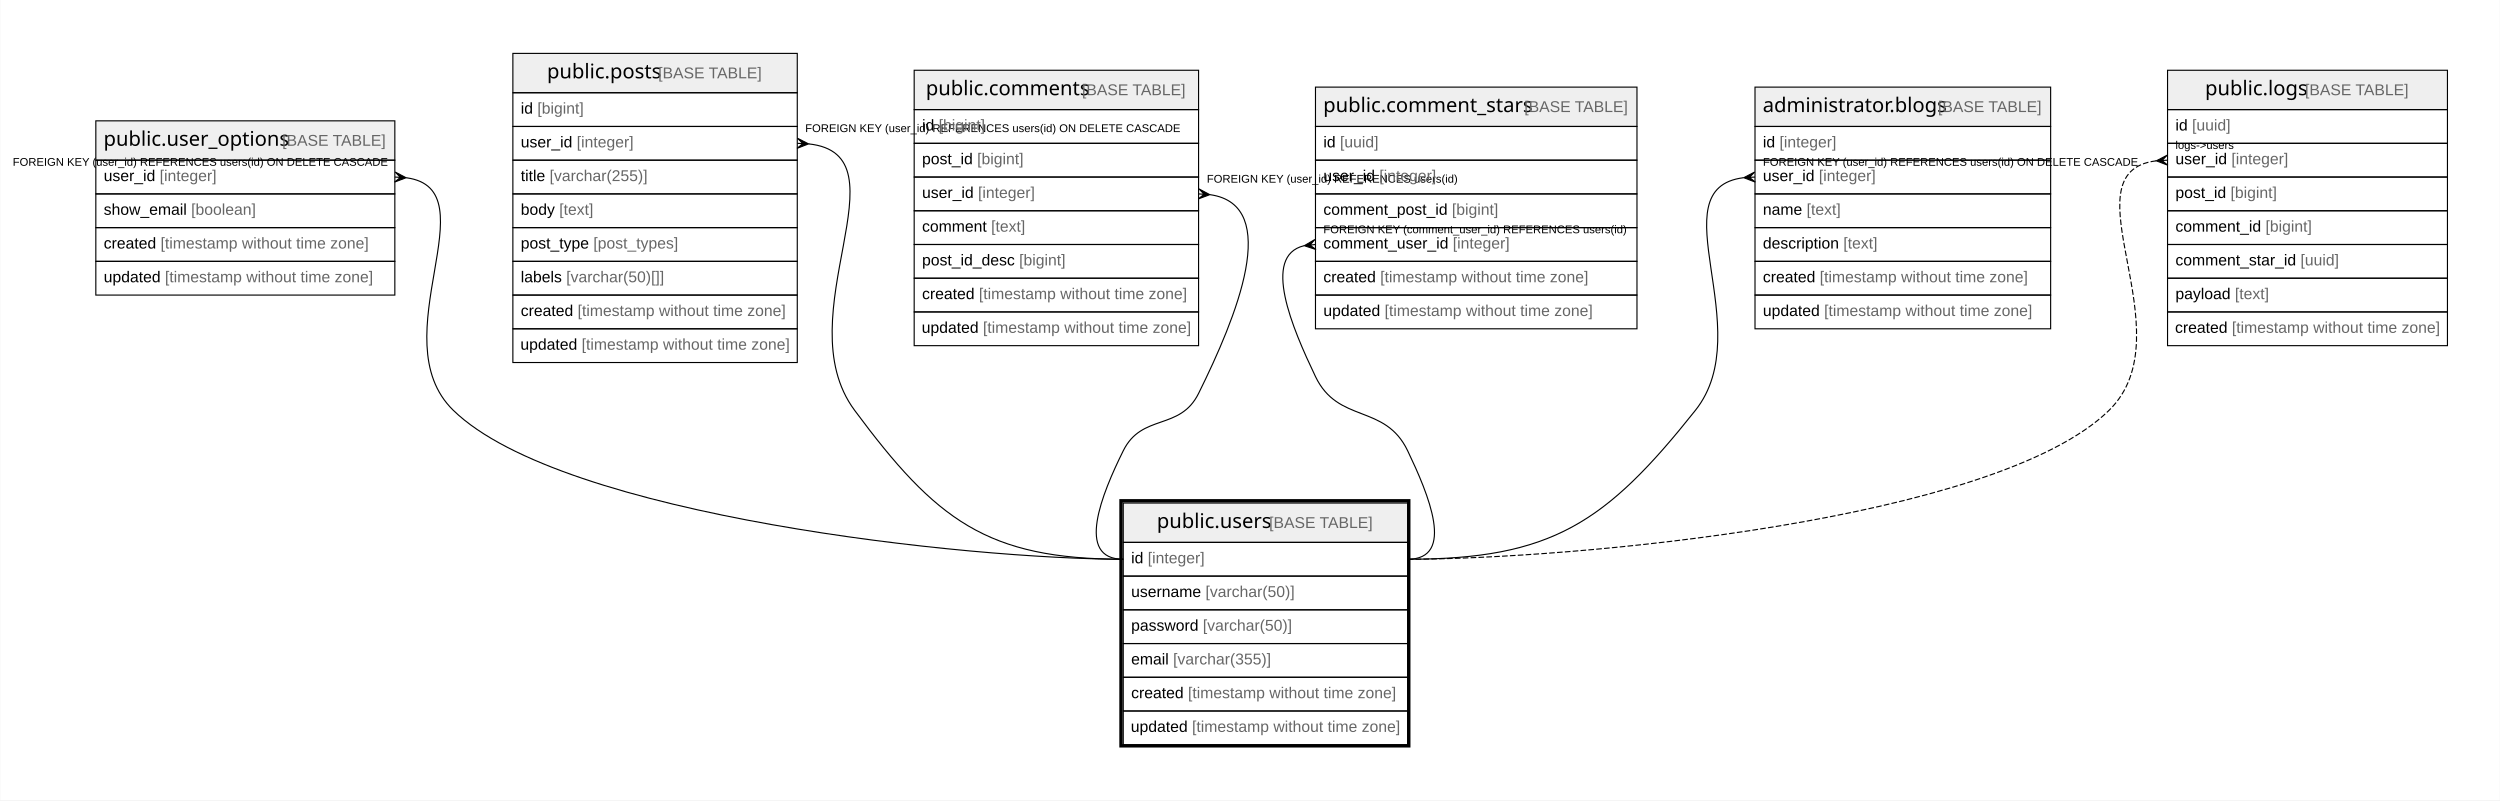
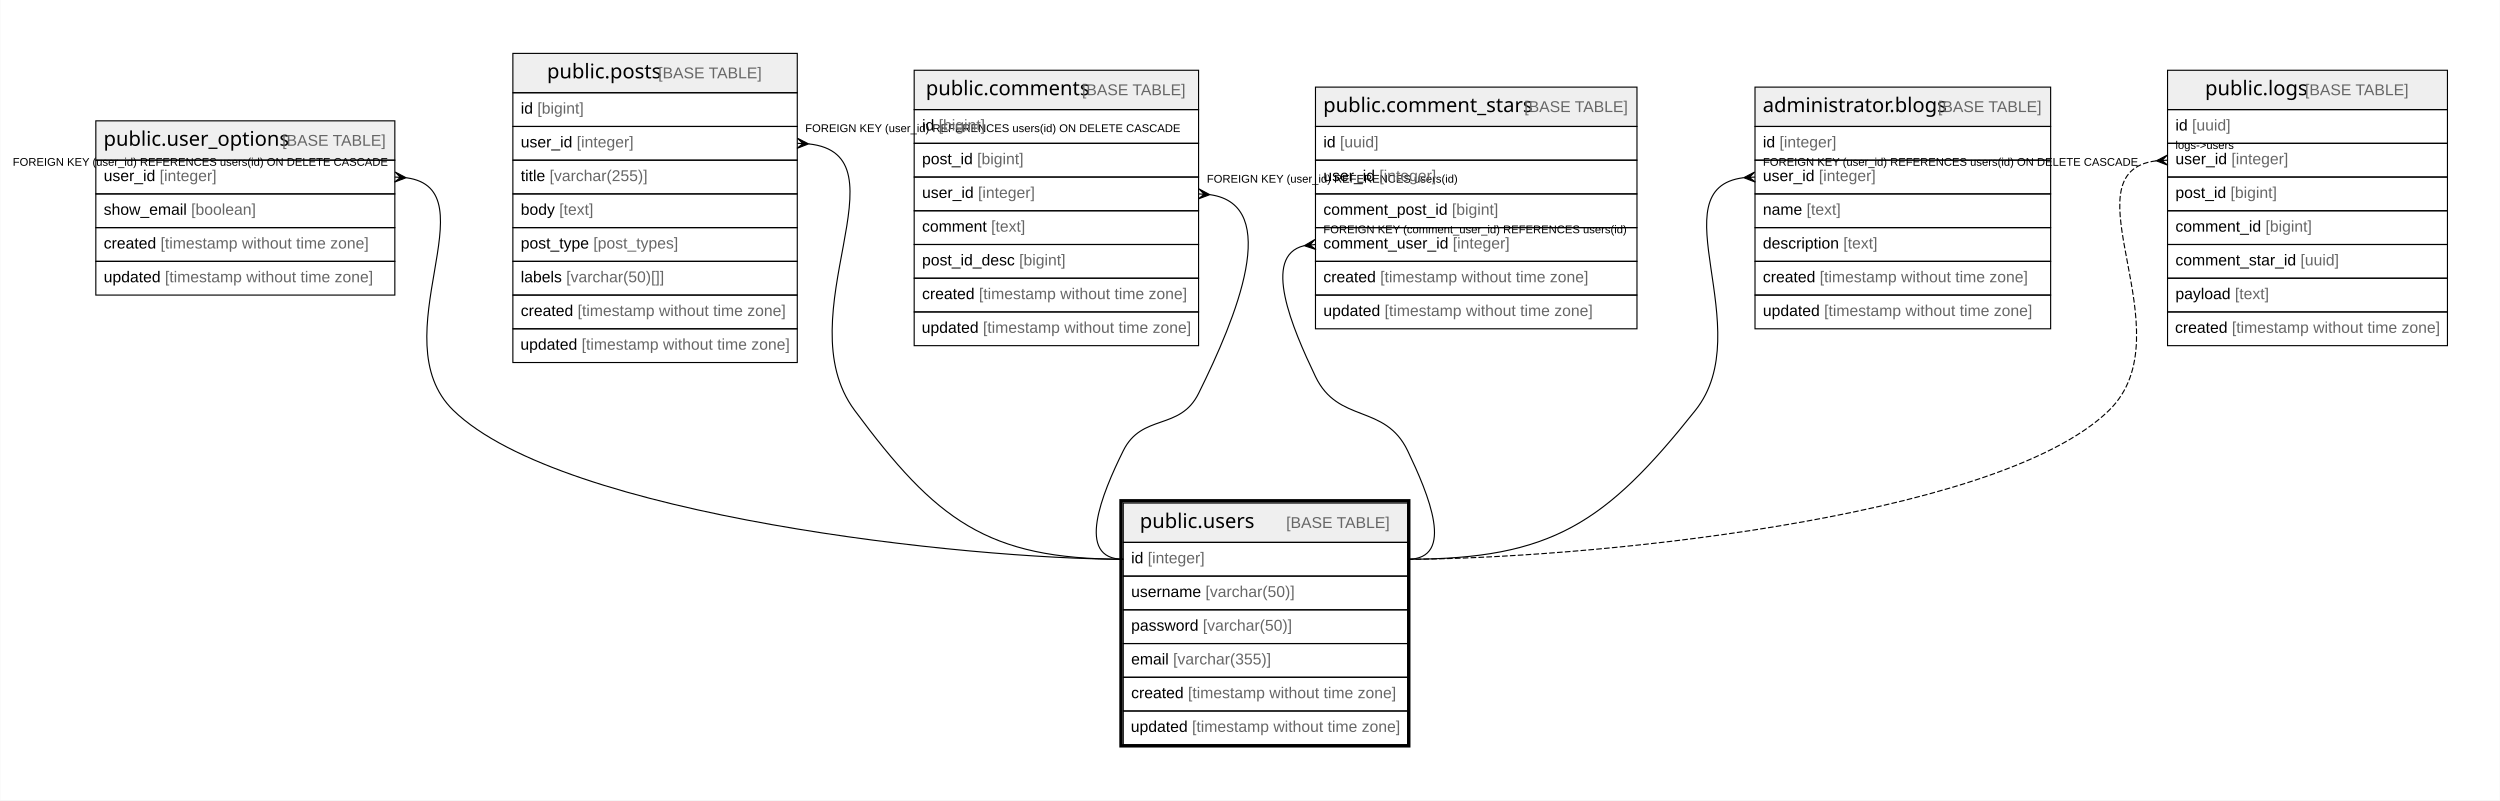
<svg xmlns="http://www.w3.org/2000/svg" width="2224pt" height="712pt" viewBox="0.00 0.00 2223.50 712.00">
  <g id="graph0" class="graph" transform="scale(1 1) rotate(0) translate(4 708)">
    <polygon fill="#ffffff" stroke="transparent" points="-4,4 -4,-708 2219.5,-708 2219.5,4 -4,4" />
    <g id="node1" class="node">
      <polygon fill="#efefef" stroke="transparent" points="995,-225.5 995,-260.5 1248,-260.5 1248,-225.5 995,-225.5" />
      <polygon fill="none" stroke="#000000" points="995,-225.5 995,-260.5 1248,-260.5 1248,-225.5 995,-225.5" />
-       <text text-anchor="start" x="1024.866" y="-238.3" font-family="Arial Bold" font-size="18.00" fill="#000000">public.users</text>
-       <text text-anchor="start" x="1120.88" y="-238.3" font-family="Arial" font-size="14.00" fill="#000000"> </text>
-       <text text-anchor="start" x="1124.771" y="-238.3" font-family="Arial" font-size="14.00" fill="#666666">[BASE TABLE]</text>
+       <text text-anchor="start" x="1009.709" y="-238.3" font-family="Arial Bold" font-size="18.00" fill="#000000">public.users</text>
+       <text text-anchor="start" x="1105.723" y="-238.3" font-family="Arial" font-size="14.00" fill="#000000">    </text>
+       <text text-anchor="start" x="1139.928" y="-238.3" font-family="Arial" font-size="14.00" fill="#666666">[BASE TABLE]</text>
      <polygon fill="none" stroke="#000000" points="995,-195.5 995,-225.5 1248,-225.5 1248,-195.5 995,-195.5" />
      <text text-anchor="start" x="1002" y="-206.9" font-family="Arial" font-size="14.00" fill="#000000">id </text>
      <text text-anchor="start" x="1016.78" y="-206.9" font-family="Arial" font-size="14.00" fill="#666666">[integer]</text>
      <polygon fill="none" stroke="#000000" points="995,-165.5 995,-195.5 1248,-195.5 1248,-165.5 995,-165.5" />
      <text text-anchor="start" x="1002" y="-176.9" font-family="Arial" font-size="14.00" fill="#000000">username </text>
      <text text-anchor="start" x="1068.125" y="-176.9" font-family="Arial" font-size="14.00" fill="#666666">[varchar(50)]</text>
      <polygon fill="none" stroke="#000000" points="995,-135.5 995,-165.5 1248,-165.5 1248,-135.5 995,-135.5" />
      <text text-anchor="start" x="1002" y="-146.9" font-family="Arial" font-size="14.00" fill="#000000">password </text>
      <text text-anchor="start" x="1065.788" y="-146.9" font-family="Arial" font-size="14.00" fill="#666666">[varchar(50)]</text>
      <polygon fill="none" stroke="#000000" points="995,-105.5 995,-135.5 1248,-135.5 1248,-105.5 995,-105.5" />
      <text text-anchor="start" x="1002" y="-116.9" font-family="Arial" font-size="14.00" fill="#000000">email </text>
      <text text-anchor="start" x="1039.33" y="-116.9" font-family="Arial" font-size="14.00" fill="#666666">[varchar(355)]</text>
      <polygon fill="none" stroke="#000000" points="995,-75.5 995,-105.5 1248,-105.5 1248,-75.5 995,-75.5" />
      <text text-anchor="start" x="1002" y="-86.9" font-family="Arial" font-size="14.00" fill="#000000">created </text>
      <text text-anchor="start" x="1052.572" y="-86.9" font-family="Arial" font-size="14.00" fill="#666666">[timestamp without time zone]</text>
      <polygon fill="none" stroke="#000000" points="995,-45.5 995,-75.5 1248,-75.5 1248,-45.5 995,-45.5" />
      <text text-anchor="start" x="1001.692" y="-56.9" font-family="Arial" font-size="14.00" fill="#000000">updated </text>
      <text text-anchor="start" x="1056.168" y="-56.9" font-family="Arial" font-size="14.00" fill="#666666">[timestamp without time zone]</text>
      <polygon fill="none" stroke="#000000" stroke-width="3" points="993,-44.5 993,-262.5 1249,-262.5 1249,-44.5 993,-44.5" />
    </g>
    <g id="node2" class="node">
      <polygon fill="#efefef" stroke="transparent" points="81,-565.5 81,-600.5 347,-600.5 347,-565.5 81,-565.5" />
      <polygon fill="none" stroke="#000000" points="81,-565.5 81,-600.5 347,-600.5 347,-565.5 81,-565.5" />
      <text text-anchor="start" x="87.853" y="-578.3" font-family="Arial Bold" font-size="18.00" fill="#000000">public.user_options</text>
      <text text-anchor="start" x="242.894" y="-578.3" font-family="Arial" font-size="14.00" fill="#000000"> </text>
      <text text-anchor="start" x="246.784" y="-578.3" font-family="Arial" font-size="14.00" fill="#666666">[BASE TABLE]</text>
      <polygon fill="none" stroke="#000000" points="81,-535.5 81,-565.5 347,-565.5 347,-535.5 81,-535.5" />
      <text text-anchor="start" x="88" y="-546.9" font-family="Arial" font-size="14.00" fill="#000000">user_id </text>
      <text text-anchor="start" x="137.788" y="-546.9" font-family="Arial" font-size="14.00" fill="#666666">[integer]</text>
      <polygon fill="none" stroke="#000000" points="81,-505.5 81,-535.5 347,-535.5 347,-505.5 81,-505.5" />
      <text text-anchor="start" x="88" y="-516.9" font-family="Arial" font-size="14.00" fill="#000000">show_email </text>
      <text text-anchor="start" x="165.784" y="-516.9" font-family="Arial" font-size="14.00" fill="#666666">[boolean]</text>
      <polygon fill="none" stroke="#000000" points="81,-475.5 81,-505.5 347,-505.5 347,-475.5 81,-475.5" />
      <text text-anchor="start" x="88" y="-486.9" font-family="Arial" font-size="14.00" fill="#000000">created </text>
      <text text-anchor="start" x="138.572" y="-486.9" font-family="Arial" font-size="14.00" fill="#666666">[timestamp without time zone]</text>
      <polygon fill="none" stroke="#000000" points="81,-445.5 81,-475.5 347,-475.5 347,-445.5 81,-445.5" />
      <text text-anchor="start" x="88" y="-456.9" font-family="Arial" font-size="14.00" fill="#000000">updated </text>
      <text text-anchor="start" x="142.477" y="-456.9" font-family="Arial" font-size="14.00" fill="#666666">[timestamp without time zone]</text>
    </g>
    <g id="edge1" class="edge">
      <path fill="none" stroke="#000000" d="M357.22,-549.867C433.66,-539.585 333.539,-406.73 399,-343 496.215,-248.355 859.322,-210.5 995,-210.5" />
      <polygon fill="#000000" stroke="#000000" points="356.981,-549.881 346.722,-546.009 351.99,-550.191 347,-550.5 347,-550.5 347,-550.5 351.99,-550.191 347.278,-554.991 356.981,-549.881 356.981,-549.881" />
      <text text-anchor="start" x="7.053" y="-560.5" font-family="Arial" font-size="10.00" fill="#000000">FOREIGN KEY (user_id) REFERENCES users(id) ON DELETE CASCADE</text>
    </g>
    <g id="node3" class="node">
      <polygon fill="#efefef" stroke="transparent" points="452,-625.5 452,-660.5 705,-660.5 705,-625.5 452,-625.5" />
      <polygon fill="none" stroke="#000000" points="452,-625.5 452,-660.5 705,-660.5 705,-625.5 452,-625.5" />
      <text text-anchor="start" x="482.361" y="-638.3" font-family="Arial Bold" font-size="18.00" fill="#000000">public.posts</text>
      <text text-anchor="start" x="577.385" y="-638.3" font-family="Arial" font-size="14.00" fill="#000000"> </text>
      <text text-anchor="start" x="581.276" y="-638.3" font-family="Arial" font-size="14.00" fill="#666666">[BASE TABLE]</text>
      <polygon fill="none" stroke="#000000" points="452,-595.5 452,-625.5 705,-625.5 705,-595.5 452,-595.5" />
      <text text-anchor="start" x="459" y="-606.9" font-family="Arial" font-size="14.00" fill="#000000">id </text>
      <text text-anchor="start" x="473.78" y="-606.9" font-family="Arial" font-size="14.00" fill="#666666">[bigint]</text>
      <polygon fill="none" stroke="#000000" points="452,-565.5 452,-595.5 705,-595.5 705,-565.5 452,-565.5" />
      <text text-anchor="start" x="459" y="-576.9" font-family="Arial" font-size="14.00" fill="#000000">user_id </text>
      <text text-anchor="start" x="508.788" y="-576.9" font-family="Arial" font-size="14.00" fill="#666666">[integer]</text>
      <polygon fill="none" stroke="#000000" points="452,-535.5 452,-565.5 705,-565.5 705,-535.5 452,-535.5" />
      <text text-anchor="start" x="459" y="-546.9" font-family="Arial" font-size="14.00" fill="#000000">title </text>
      <text text-anchor="start" x="484.668" y="-546.9" font-family="Arial" font-size="14.00" fill="#666666">[varchar(255)]</text>
      <polygon fill="none" stroke="#000000" points="452,-505.5 452,-535.5 705,-535.5 705,-505.5 452,-505.5" />
      <text text-anchor="start" x="459" y="-516.9" font-family="Arial" font-size="14.00" fill="#000000">body </text>
      <text text-anchor="start" x="493.238" y="-516.9" font-family="Arial" font-size="14.00" fill="#666666">[text]</text>
      <polygon fill="none" stroke="#000000" points="452,-475.5 452,-505.5 705,-505.5 705,-475.5 452,-475.5" />
      <text text-anchor="start" x="459" y="-486.9" font-family="Arial" font-size="14.00" fill="#000000">post_type </text>
      <text text-anchor="start" x="523.585" y="-486.9" font-family="Arial" font-size="14.00" fill="#666666">[post_types]</text>
      <polygon fill="none" stroke="#000000" points="452,-445.5 452,-475.5 705,-475.5 705,-445.5 452,-445.5" />
      <text text-anchor="start" x="459" y="-456.9" font-family="Arial" font-size="14.00" fill="#000000">labels </text>
      <text text-anchor="start" x="499.452" y="-456.9" font-family="Arial" font-size="14.00" fill="#666666">[varchar(50)[]]</text>
      <polygon fill="none" stroke="#000000" points="452,-415.5 452,-445.5 705,-445.5 705,-415.5 452,-415.5" />
      <text text-anchor="start" x="459" y="-426.9" font-family="Arial" font-size="14.00" fill="#000000">created </text>
      <text text-anchor="start" x="509.572" y="-426.9" font-family="Arial" font-size="14.00" fill="#666666">[timestamp without time zone]</text>
      <polygon fill="none" stroke="#000000" points="452,-385.5 452,-415.5 705,-415.5 705,-385.5 452,-385.5" />
      <text text-anchor="start" x="458.692" y="-396.9" font-family="Arial" font-size="14.00" fill="#000000">updated </text>
      <text text-anchor="start" x="513.168" y="-396.9" font-family="Arial" font-size="14.00" fill="#666666">[timestamp without time zone]</text>
    </g>
    <g id="edge2" class="edge">
      <path fill="none" stroke="#000000" d="M715.011,-580.009C805.114,-570.558 693.829,-426.841 756,-343 828.342,-245.441 873.546,-210.5 995,-210.5" />
      <polygon fill="#000000" stroke="#000000" points="714.988,-580.01 704.78,-576.005 709.994,-580.255 705,-580.5 705,-580.5 705,-580.5 709.994,-580.255 705.22,-584.995 714.988,-580.01 714.988,-580.01" />
      <text text-anchor="start" x="712.053" y="-590.5" font-family="Arial" font-size="10.00" fill="#000000">FOREIGN KEY (user_id) REFERENCES users(id) ON DELETE CASCADE</text>
    </g>
    <g id="node4" class="node">
      <polygon fill="#efefef" stroke="transparent" points="809,-610.5 809,-645.5 1062,-645.5 1062,-610.5 809,-610.5" />
      <polygon fill="none" stroke="#000000" points="809,-610.5 809,-645.5 1062,-645.5 1062,-610.5 809,-610.5" />
      <text text-anchor="start" x="819.366" y="-623.3" font-family="Arial Bold" font-size="18.00" fill="#000000">public.comments</text>
      <text text-anchor="start" x="954.38" y="-623.3" font-family="Arial" font-size="14.00" fill="#000000"> </text>
      <text text-anchor="start" x="958.271" y="-623.3" font-family="Arial" font-size="14.00" fill="#666666">[BASE TABLE]</text>
      <polygon fill="none" stroke="#000000" points="809,-580.5 809,-610.5 1062,-610.5 1062,-580.5 809,-580.5" />
      <text text-anchor="start" x="816" y="-591.9" font-family="Arial" font-size="14.00" fill="#000000">id </text>
      <text text-anchor="start" x="830.78" y="-591.9" font-family="Arial" font-size="14.00" fill="#666666">[bigint]</text>
      <polygon fill="none" stroke="#000000" points="809,-550.5 809,-580.5 1062,-580.5 1062,-550.5 809,-550.5" />
      <text text-anchor="start" x="816" y="-561.9" font-family="Arial" font-size="14.00" fill="#000000">post_id </text>
      <text text-anchor="start" x="865.018" y="-561.9" font-family="Arial" font-size="14.00" fill="#666666">[bigint]</text>
      <polygon fill="none" stroke="#000000" points="809,-520.5 809,-550.5 1062,-550.5 1062,-520.5 809,-520.5" />
      <text text-anchor="start" x="816" y="-531.9" font-family="Arial" font-size="14.00" fill="#000000">user_id </text>
      <text text-anchor="start" x="865.788" y="-531.9" font-family="Arial" font-size="14.00" fill="#666666">[integer]</text>
      <polygon fill="none" stroke="#000000" points="809,-490.5 809,-520.5 1062,-520.5 1062,-490.5 809,-490.5" />
      <text text-anchor="start" x="816" y="-501.9" font-family="Arial" font-size="14.00" fill="#000000">comment </text>
      <text text-anchor="start" x="877.45" y="-501.9" font-family="Arial" font-size="14.00" fill="#666666">[text]</text>
      <polygon fill="none" stroke="#000000" points="809,-460.5 809,-490.5 1062,-490.5 1062,-460.5 809,-460.5" />
      <text text-anchor="start" x="816" y="-471.9" font-family="Arial" font-size="14.00" fill="#000000">post_id_desc </text>
      <text text-anchor="start" x="902.366" y="-471.9" font-family="Arial" font-size="14.00" fill="#666666">[bigint]</text>
      <polygon fill="none" stroke="#000000" points="809,-430.5 809,-460.5 1062,-460.5 1062,-430.5 809,-430.5" />
      <text text-anchor="start" x="816" y="-441.9" font-family="Arial" font-size="14.00" fill="#000000">created </text>
      <text text-anchor="start" x="866.572" y="-441.9" font-family="Arial" font-size="14.00" fill="#666666">[timestamp without time zone]</text>
      <polygon fill="none" stroke="#000000" points="809,-400.5 809,-430.5 1062,-430.5 1062,-400.5 809,-400.5" />
      <text text-anchor="start" x="815.692" y="-411.9" font-family="Arial" font-size="14.00" fill="#000000">updated </text>
      <text text-anchor="start" x="870.168" y="-411.9" font-family="Arial" font-size="14.00" fill="#666666">[timestamp without time zone]</text>
    </g>
    <g id="edge3" class="edge">
      <path fill="none" stroke="#000000" d="M1072.298,-534.811C1136.796,-525.566 1095.387,-425.372 1062,-358 1045.383,-324.468 1011.617,-340.532 995,-307 975.956,-268.571 952.111,-210.5 995,-210.5" />
      <polygon fill="#000000" stroke="#000000" points="1071.978,-534.832 1061.699,-531.01 1066.989,-535.166 1062,-535.5 1062,-535.5 1062,-535.5 1066.989,-535.166 1062.301,-539.99 1071.978,-534.832 1071.978,-534.832" />
      <text text-anchor="start" x="1069.334" y="-545.5" font-family="Arial" font-size="10.00" fill="#000000">FOREIGN KEY (user_id) REFERENCES users(id)</text>
    </g>
    <g id="node5" class="node">
      <polygon fill="#efefef" stroke="transparent" points="1166,-595.5 1166,-630.5 1452,-630.5 1452,-595.5 1166,-595.5" />
      <polygon fill="none" stroke="#000000" points="1166,-595.5 1166,-630.5 1452,-630.5 1452,-595.5 1166,-595.5" />
      <text text-anchor="start" x="1172.862" y="-608.3" font-family="Arial Bold" font-size="18.00" fill="#000000">public.comment_stars</text>
      <text text-anchor="start" x="1347.884" y="-608.3" font-family="Arial" font-size="14.00" fill="#000000"> </text>
      <text text-anchor="start" x="1351.774" y="-608.3" font-family="Arial" font-size="14.00" fill="#666666">[BASE TABLE]</text>
      <polygon fill="none" stroke="#000000" points="1166,-565.5 1166,-595.5 1452,-595.5 1452,-565.5 1166,-565.5" />
      <text text-anchor="start" x="1173" y="-576.9" font-family="Arial" font-size="14.00" fill="#000000">id </text>
      <text text-anchor="start" x="1187.78" y="-576.9" font-family="Arial" font-size="14.00" fill="#666666">[uuid]</text>
      <polygon fill="none" stroke="#000000" points="1166,-535.5 1166,-565.5 1452,-565.5 1452,-535.5 1166,-535.5" />
      <text text-anchor="start" x="1173" y="-546.9" font-family="Arial" font-size="14.00" fill="#000000">user_id </text>
      <text text-anchor="start" x="1222.788" y="-546.9" font-family="Arial" font-size="14.00" fill="#666666">[integer]</text>
      <polygon fill="none" stroke="#000000" points="1166,-505.5 1166,-535.5 1452,-535.5 1452,-505.5 1166,-505.5" />
      <text text-anchor="start" x="1173" y="-516.9" font-family="Arial" font-size="14.00" fill="#000000">comment_post_id </text>
      <text text-anchor="start" x="1287.36" y="-516.9" font-family="Arial" font-size="14.00" fill="#666666">[bigint]</text>
      <polygon fill="none" stroke="#000000" points="1166,-475.5 1166,-505.5 1452,-505.5 1452,-475.5 1166,-475.5" />
      <text text-anchor="start" x="1173" y="-486.9" font-family="Arial" font-size="14.00" fill="#000000">comment_user_id </text>
      <text text-anchor="start" x="1288.13" y="-486.9" font-family="Arial" font-size="14.00" fill="#666666">[integer]</text>
      <polygon fill="none" stroke="#000000" points="1166,-445.5 1166,-475.5 1452,-475.5 1452,-445.5 1166,-445.5" />
      <text text-anchor="start" x="1173" y="-456.9" font-family="Arial" font-size="14.00" fill="#000000">created </text>
      <text text-anchor="start" x="1223.572" y="-456.9" font-family="Arial" font-size="14.00" fill="#666666">[timestamp without time zone]</text>
      <polygon fill="none" stroke="#000000" points="1166,-415.5 1166,-445.5 1452,-445.5 1452,-415.5 1166,-415.5" />
      <text text-anchor="start" x="1173" y="-426.9" font-family="Arial" font-size="14.00" fill="#000000">updated </text>
      <text text-anchor="start" x="1227.477" y="-426.9" font-family="Arial" font-size="14.00" fill="#666666">[timestamp without time zone]</text>
    </g>
    <g id="edge4" class="edge">
      <path fill="none" stroke="#000000" d="M1155.689,-489.375C1118.143,-480.179 1145.122,-416.606 1166,-373 1186.203,-330.804 1227.797,-349.196 1248,-307 1266.522,-268.317 1290.889,-210.5 1248,-210.5" />
      <polygon fill="#000000" stroke="#000000" points="1156.059,-489.415 1165.512,-494.973 1161.03,-489.958 1166,-490.5 1166,-490.5 1166,-490.5 1161.03,-489.958 1166.488,-486.027 1156.059,-489.415 1156.059,-489.415" />
      <text text-anchor="start" x="1172.998" y="-500.5" font-family="Arial" font-size="10.00" fill="#000000">FOREIGN KEY (comment_user_id) REFERENCES users(id)</text>
    </g>
    <g id="node6" class="node">
      <polygon fill="#efefef" stroke="transparent" points="1557,-595.5 1557,-630.5 1820,-630.5 1820,-595.5 1557,-595.5" />
      <polygon fill="none" stroke="#000000" points="1557,-595.5 1557,-630.5 1820,-630.5 1820,-595.5 1557,-595.5" />
      <text text-anchor="start" x="1563.865" y="-608.3" font-family="Arial Bold" font-size="18.00" fill="#000000">administrator.blogs</text>
      <text text-anchor="start" x="1715.881" y="-608.3" font-family="Arial" font-size="14.00" fill="#000000"> </text>
      <text text-anchor="start" x="1719.771" y="-608.3" font-family="Arial" font-size="14.00" fill="#666666">[BASE TABLE]</text>
      <polygon fill="none" stroke="#000000" points="1557,-565.5 1557,-595.5 1820,-595.5 1820,-565.5 1557,-565.5" />
      <text text-anchor="start" x="1564" y="-576.9" font-family="Arial" font-size="14.00" fill="#000000">id </text>
      <text text-anchor="start" x="1578.78" y="-576.9" font-family="Arial" font-size="14.00" fill="#666666">[integer]</text>
      <polygon fill="none" stroke="#000000" points="1557,-535.5 1557,-565.5 1820,-565.5 1820,-535.5 1557,-535.5" />
      <text text-anchor="start" x="1564" y="-546.9" font-family="Arial" font-size="14.00" fill="#000000">user_id </text>
      <text text-anchor="start" x="1613.788" y="-546.9" font-family="Arial" font-size="14.00" fill="#666666">[integer]</text>
      <polygon fill="none" stroke="#000000" points="1557,-505.5 1557,-535.5 1820,-535.5 1820,-505.5 1557,-505.5" />
      <text text-anchor="start" x="1564" y="-516.9" font-family="Arial" font-size="14.00" fill="#000000">name </text>
      <text text-anchor="start" x="1602.899" y="-516.9" font-family="Arial" font-size="14.00" fill="#666666">[text]</text>
      <polygon fill="none" stroke="#000000" points="1557,-475.5 1557,-505.5 1820,-505.5 1820,-475.5 1557,-475.5" />
      <text text-anchor="start" x="1564" y="-486.9" font-family="Arial" font-size="14.00" fill="#000000">description </text>
      <text text-anchor="start" x="1635.568" y="-486.9" font-family="Arial" font-size="14.00" fill="#666666">[text]</text>
      <polygon fill="none" stroke="#000000" points="1557,-445.5 1557,-475.5 1820,-475.5 1820,-445.5 1557,-445.5" />
      <text text-anchor="start" x="1564" y="-456.9" font-family="Arial" font-size="14.00" fill="#000000">created </text>
      <text text-anchor="start" x="1614.572" y="-456.9" font-family="Arial" font-size="14.00" fill="#666666">[timestamp without time zone]</text>
      <polygon fill="none" stroke="#000000" points="1557,-415.5 1557,-445.5 1820,-445.5 1820,-415.5 1557,-415.5" />
      <text text-anchor="start" x="1564" y="-426.9" font-family="Arial" font-size="14.00" fill="#000000">updated </text>
      <text text-anchor="start" x="1618.477" y="-426.9" font-family="Arial" font-size="14.00" fill="#666666">[timestamp without time zone]</text>
    </g>
    <g id="edge5" class="edge">
      <path fill="none" stroke="#000000" d="M1546.724,-549.903C1469.495,-540.199 1560.915,-414.599 1504,-343 1424.279,-242.711 1376.114,-210.5 1248,-210.5" />
      <polygon fill="#000000" stroke="#000000" points="1547.017,-549.919 1556.739,-554.992 1552.008,-550.21 1557,-550.5 1557,-550.5 1557,-550.5 1552.008,-550.21 1557.261,-546.008 1547.017,-549.919 1547.017,-549.919" />
      <text text-anchor="start" x="1564.053" y="-560.5" font-family="Arial" font-size="10.00" fill="#000000">FOREIGN KEY (user_id) REFERENCES users(id) ON DELETE CASCADE</text>
    </g>
    <g id="node7" class="node">
      <polygon fill="#efefef" stroke="transparent" points="1924,-610.5 1924,-645.5 2173,-645.5 2173,-610.5 1924,-610.5" />
      <polygon fill="none" stroke="#000000" points="1924,-610.5 1924,-645.5 2173,-645.5 2173,-610.5 1924,-610.5" />
      <text text-anchor="start" x="1957.365" y="-623.3" font-family="Arial Bold" font-size="18.00" fill="#000000">public.logs</text>
      <text text-anchor="start" x="2042.381" y="-623.3" font-family="Arial" font-size="14.00" fill="#000000"> </text>
      <text text-anchor="start" x="2046.272" y="-623.3" font-family="Arial" font-size="14.00" fill="#666666">[BASE TABLE]</text>
      <polygon fill="none" stroke="#000000" points="1924,-580.5 1924,-610.5 2173,-610.5 2173,-580.5 1924,-580.5" />
      <text text-anchor="start" x="1931" y="-591.9" font-family="Arial" font-size="14.00" fill="#000000">id </text>
      <text text-anchor="start" x="1945.78" y="-591.9" font-family="Arial" font-size="14.00" fill="#666666">[uuid]</text>
      <polygon fill="none" stroke="#000000" points="1924,-550.5 1924,-580.5 2173,-580.5 2173,-550.5 1924,-550.5" />
      <text text-anchor="start" x="1931" y="-561.9" font-family="Arial" font-size="14.00" fill="#000000">user_id </text>
      <text text-anchor="start" x="1980.788" y="-561.9" font-family="Arial" font-size="14.00" fill="#666666">[integer]</text>
      <polygon fill="none" stroke="#000000" points="1924,-520.5 1924,-550.5 2173,-550.5 2173,-520.5 1924,-520.5" />
      <text text-anchor="start" x="1931" y="-531.9" font-family="Arial" font-size="14.00" fill="#000000">post_id </text>
      <text text-anchor="start" x="1980.018" y="-531.9" font-family="Arial" font-size="14.00" fill="#666666">[bigint]</text>
      <polygon fill="none" stroke="#000000" points="1924,-490.5 1924,-520.5 2173,-520.5 2173,-490.5 1924,-490.5" />
      <text text-anchor="start" x="1931" y="-501.9" font-family="Arial" font-size="14.00" fill="#000000">comment_id </text>
      <text text-anchor="start" x="2011.122" y="-501.9" font-family="Arial" font-size="14.00" fill="#666666">[bigint]</text>
      <polygon fill="none" stroke="#000000" points="1924,-460.5 1924,-490.5 2173,-490.5 2173,-460.5 1924,-460.5" />
      <text text-anchor="start" x="1931" y="-471.9" font-family="Arial" font-size="14.00" fill="#000000">comment_star_id </text>
      <text text-anchor="start" x="2042.238" y="-471.9" font-family="Arial" font-size="14.00" fill="#666666">[uuid]</text>
      <polygon fill="none" stroke="#000000" points="1924,-430.5 1924,-460.5 2173,-460.5 2173,-430.5 1924,-430.5" />
      <text text-anchor="start" x="1931" y="-441.9" font-family="Arial" font-size="14.00" fill="#000000">payload </text>
      <text text-anchor="start" x="1983.91" y="-441.9" font-family="Arial" font-size="14.00" fill="#666666">[text]</text>
      <polygon fill="none" stroke="#000000" points="1924,-400.5 1924,-430.5 2173,-430.5 2173,-400.5 1924,-400.5" />
      <text text-anchor="start" x="1930.644" y="-411.9" font-family="Arial" font-size="14.00" fill="#000000">created </text>
      <text text-anchor="start" x="1981.216" y="-411.9" font-family="Arial" font-size="14.00" fill="#666666">[timestamp without time zone]</text>
    </g>
    <g id="edge6" class="edge">
      <path fill="none" stroke="#000000" stroke-dasharray="5,2" d="M1913.848,-564.918C1831.015,-554.662 1941.915,-411.507 1872,-343 1770.747,-243.787 1389.758,-210.5 1248,-210.5" />
      <polygon fill="#000000" stroke="#000000" points="1914.016,-564.927 1923.742,-569.993 1919.008,-565.214 1924,-565.5 1924,-565.5 1924,-565.5 1919.008,-565.214 1924.258,-561.007 1914.016,-564.927 1914.016,-564.927" />
      <text text-anchor="start" x="1931.024" y="-575.5" font-family="Arial" font-size="10.00" fill="#000000">logs-&gt;users</text>
    </g>
  </g>
</svg>
